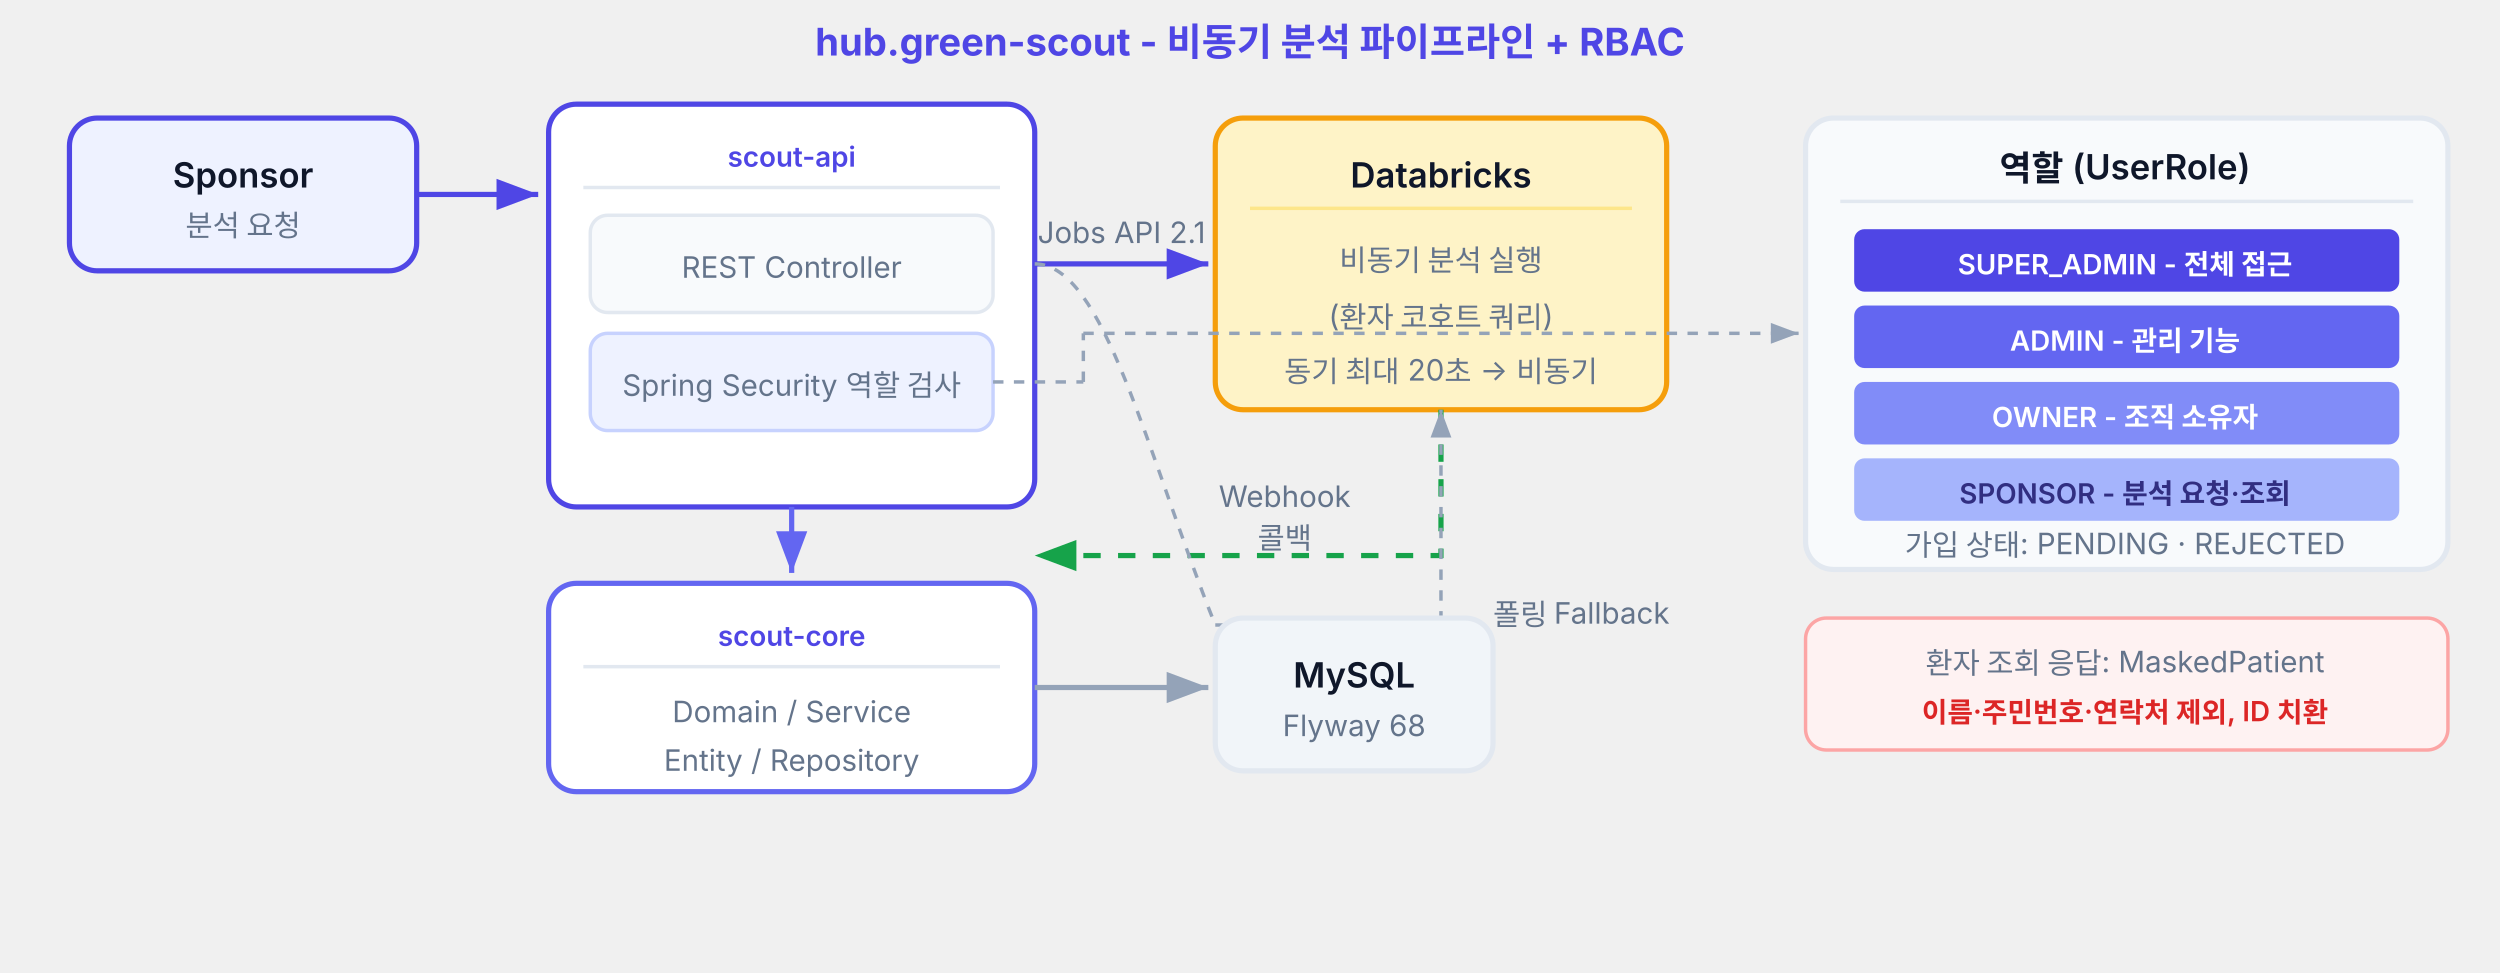
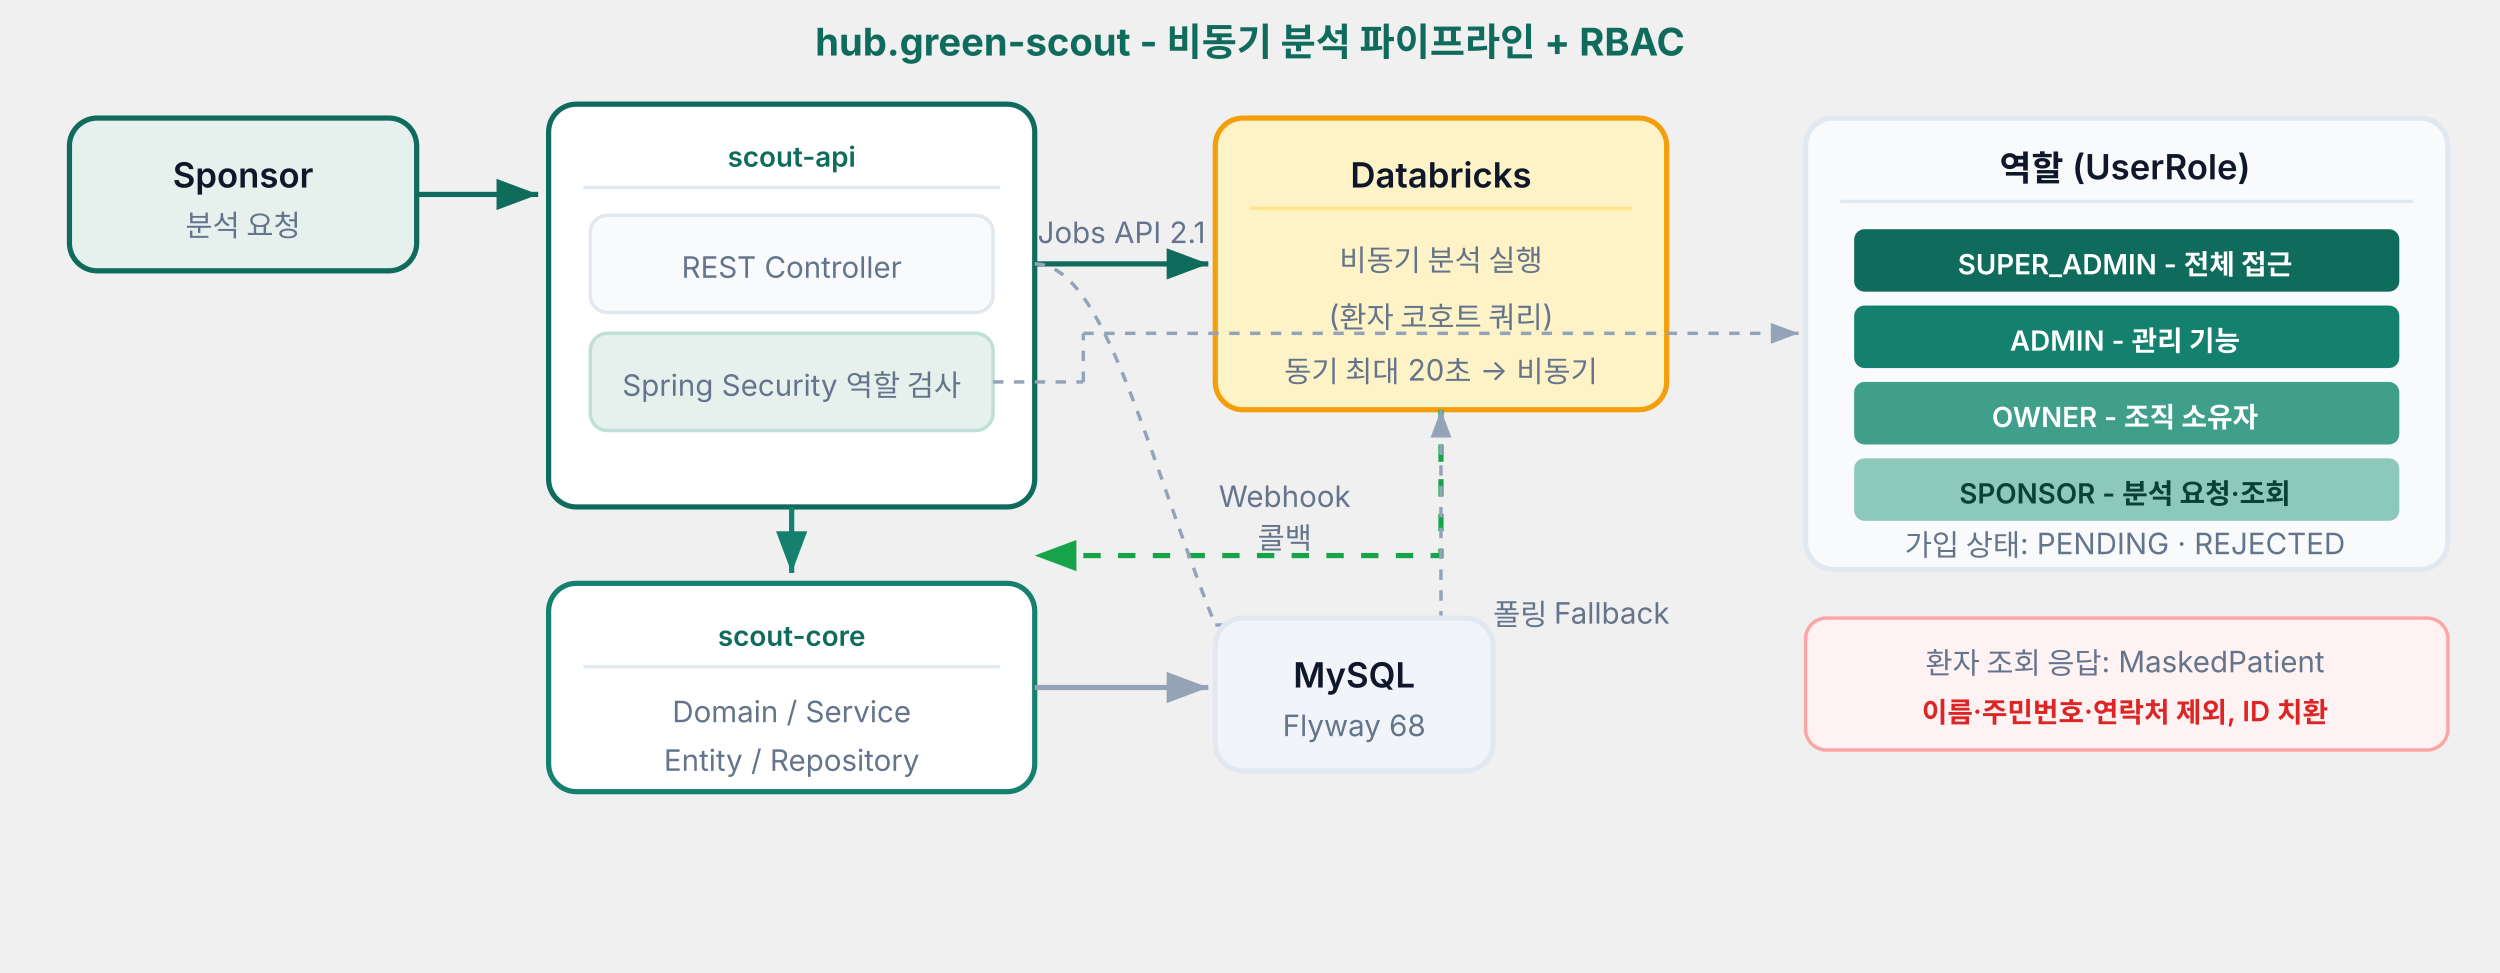
<svg xmlns="http://www.w3.org/2000/svg" viewBox="0 0 720 280" fill="none">
  <style>
    text { font-family: 'Pretendard Variable', 'Inter', system-ui, sans-serif; }
-     .title { font-size: 11px; font-weight: 700; fill: #4f46e5; }
+     .title { font-size: 11px; font-weight: 700; fill: #0f6b5c; }
    .label { font-size: 10px; font-weight: 600; fill: #0f172a; }
    .sublabel { font-size: 8.5px; fill: #64748b; }
-     .module { font-size: 8px; font-weight: 600; fill: #4f46e5; }
+     .module { font-size: 8px; font-weight: 600; fill: #0f6b5c; }
  </style>
  <text x="360" y="16" text-anchor="middle" class="title">hub.green-scout  -  비동기 분석 파이프라인 + RBAC</text>
-   <rect x="20" y="34" width="100" height="44" rx="8" fill="#eef2ff" stroke="#4f46e5" stroke-width="1.5" />
+   <rect x="20" y="34" width="100" height="44" rx="8" fill="#e6f0ed" stroke="#0f6b5c" stroke-width="1.5" />
  <text x="70" y="54" text-anchor="middle" class="label">Sponsor</text>
  <text x="70" y="68" text-anchor="middle" class="sublabel">분석 요청</text>
-   <line x1="120" y1="56" x2="155" y2="56" stroke="#4f46e5" stroke-width="1.5" marker-end="url(#aBlue)" />
-   <rect x="158" y="30" width="140" height="116" rx="8" fill="#fff" stroke="#4f46e5" stroke-width="1.5" />
+   <line x1="120" y1="56" x2="155" y2="56" stroke="#0f6b5c" stroke-width="1.5" marker-end="url(#aBlue)" />
+   <rect x="158" y="30" width="140" height="116" rx="8" fill="#fff" stroke="#0f6b5c" stroke-width="1.5" />
  <text x="228" y="48" text-anchor="middle" class="module">scout-api</text>
  <line x1="168" y1="54" x2="288" y2="54" stroke="#e2e8f0" stroke-width="1" />
  <rect x="170" y="62" width="116" height="28" rx="5" fill="#f8fafc" stroke="#e2e8f0" stroke-width="1" />
  <text x="228" y="80" text-anchor="middle" class="sublabel">REST Controller</text>
-   <rect x="170" y="96" width="116" height="28" rx="5" fill="#eef2ff" stroke="#c7d2fe" stroke-width="1" />
+   <rect x="170" y="96" width="116" height="28" rx="5" fill="#e6f0ed" stroke="#bfe0d8" stroke-width="1" />
  <text x="228" y="114" text-anchor="middle" class="sublabel">Spring Security 역할 검사</text>
-   <line x1="298" y1="76" x2="348" y2="76" stroke="#4f46e5" stroke-width="1.5" marker-end="url(#aBlue)" />
+   <line x1="298" y1="76" x2="348" y2="76" stroke="#0f6b5c" stroke-width="1.5" marker-end="url(#aBlue)" />
  <text x="323" y="70" text-anchor="middle" class="sublabel">Jobs API 2.1</text>
  <rect x="350" y="34" width="130" height="84" rx="8" fill="#fef3c7" stroke="#f59e0b" stroke-width="1.5" />
  <text x="415" y="54" text-anchor="middle" class="label">Databricks</text>
  <line x1="360" y1="60" x2="470" y2="60" stroke="#fde68a" stroke-width="1" />
  <text x="415" y="78" text-anchor="middle" class="sublabel">비동기 분석 실행</text>
  <text x="415" y="94" text-anchor="middle" class="sublabel">(환자 코호트 쿼리)</text>
  <text x="415" y="110" text-anchor="middle" class="sublabel">동기 최대 20초 → 비동기</text>
  <path d="M415,118 L415,160 L298,160" stroke="#16a34a" stroke-width="1.5" stroke-dasharray="5" marker-end="url(#aGreen)" />
  <text x="370" y="146" text-anchor="middle" class="sublabel">Webhook</text>
  <text x="370" y="158" text-anchor="middle" class="sublabel">콜백</text>
  <path d="M298,76 C318,76 330,130 350,180" stroke="#94a3b8" stroke-width="1" stroke-dasharray="3" />
  <path d="M350,180 L415,180 L415,118" stroke="#94a3b8" stroke-width="1" stroke-dasharray="3" marker-end="url(#aGray)" />
  <text x="430" y="180" class="sublabel">폴링 Fallback</text>
-   <rect x="158" y="168" width="140" height="60" rx="8" fill="#fff" stroke="#6366f1" stroke-width="1.5" />
+   <rect x="158" y="168" width="140" height="60" rx="8" fill="#fff" stroke="#14806e" stroke-width="1.5" />
  <text x="228" y="186" text-anchor="middle" class="module">scout-core</text>
  <line x1="168" y1="192" x2="288" y2="192" stroke="#e2e8f0" stroke-width="1" />
  <text x="228" y="208" text-anchor="middle" class="sublabel">Domain / Service</text>
  <text x="228" y="222" text-anchor="middle" class="sublabel">Entity / Repository</text>
-   <line x1="228" y1="146" x2="228" y2="165" stroke="#6366f1" stroke-width="1.5" marker-end="url(#aPurple)" />
+   <line x1="228" y1="146" x2="228" y2="165" stroke="#14806e" stroke-width="1.5" marker-end="url(#aPurple)" />
  <rect x="350" y="178" width="80" height="44" rx="8" fill="#f1f5f9" stroke="#e2e8f0" stroke-width="1.5" />
  <text x="390" y="198" text-anchor="middle" class="label">MySQL</text>
  <text x="390" y="212" text-anchor="middle" class="sublabel">Flyway 68</text>
  <line x1="298" y1="198" x2="348" y2="198" stroke="#94a3b8" stroke-width="1.5" marker-end="url(#aGray)" />
  <rect x="520" y="34" width="185" height="130" rx="8" fill="#f8fafc" stroke="#e2e8f0" stroke-width="1.5" />
  <text x="612" y="52" text-anchor="middle" class="label">역할 (UserRole)</text>
  <line x1="530" y1="58" x2="695" y2="58" stroke="#e2e8f0" stroke-width="1" />
-   <rect x="534" y="66" width="157" height="18" rx="3" fill="#4f46e5" />
+   <rect x="534" y="66" width="157" height="18" rx="3" fill="#0f6b5c" />
  <text x="612" y="79" text-anchor="middle" style="font-size:8px;fill:#fff;font-weight:600;">SUPER_ADMIN - 전체 접근</text>
-   <rect x="534" y="88" width="157" height="18" rx="3" fill="#6366f1" />
+   <rect x="534" y="88" width="157" height="18" rx="3" fill="#14806e" />
  <text x="612" y="101" text-anchor="middle" style="font-size:8px;fill:#fff;font-weight:600;">ADMIN - 관리 기능</text>
-   <rect x="534" y="110" width="157" height="18" rx="3" fill="#818cf8" />
+   <rect x="534" y="110" width="157" height="18" rx="3" fill="#3f9f8b" />
  <text x="612" y="123" text-anchor="middle" style="font-size:8px;fill:#fff;font-weight:600;">OWNER - 조직 소유자</text>
-   <rect x="534" y="132" width="157" height="18" rx="3" fill="#a5b4fc" />
-   <text x="612" y="145" text-anchor="middle" style="font-size:8px;fill:#312e81;font-weight:600;">SPONSOR - 분석 요청·조회</text>
+   <rect x="534" y="132" width="157" height="18" rx="3" fill="#8cc9bb" />
+   <text x="612" y="145" text-anchor="middle" style="font-size:8px;fill:#0a4038;font-weight:600;">SPONSOR - 분석 요청·조회</text>
  <text x="612" y="160" text-anchor="middle" class="sublabel">가입 상태: PENDING · REJECTED</text>
  <rect x="520" y="178" width="185" height="38" rx="6" fill="#fef2f2" stroke="#fca5a5" stroke-width="1" />
  <text x="612" y="194" text-anchor="middle" class="sublabel">환자 조회 응답: MaskedPatient</text>
  <text x="612" y="208" text-anchor="middle" style="font-size:8px;fill:#dc2626;font-weight:600;">이름·주민번호·연락처 제외, ID 치환</text>
  <line x1="286" y1="110" x2="312" y2="110" stroke="#94a3b8" stroke-width="1" stroke-dasharray="3" />
  <line x1="312" y1="110" x2="312" y2="96" stroke="#94a3b8" stroke-width="1" stroke-dasharray="3" />
  <line x1="312" y1="96" x2="518" y2="96" stroke="#94a3b8" stroke-width="1" stroke-dasharray="3" marker-end="url(#aGray)" />
  <defs>
    <marker id="aBlue" markerWidth="8" markerHeight="6" refX="8" refY="3" orient="auto">
-       <path d="M0,0 L8,3 L0,6" fill="#4f46e5" />
+       <path d="M0,0 L8,3 L0,6" fill="#0f6b5c" />
    </marker>
    <marker id="aGreen" markerWidth="8" markerHeight="6" refX="8" refY="3" orient="auto">
      <path d="M0,0 L8,3 L0,6" fill="#16a34a" />
    </marker>
    <marker id="aGray" markerWidth="8" markerHeight="6" refX="8" refY="3" orient="auto">
      <path d="M0,0 L8,3 L0,6" fill="#94a3b8" />
    </marker>
    <marker id="aPurple" markerWidth="8" markerHeight="6" refX="8" refY="3" orient="auto">
-       <path d="M0,0 L8,3 L0,6" fill="#6366f1" />
+       <path d="M0,0 L8,3 L0,6" fill="#14806e" />
    </marker>
  </defs>
</svg>
